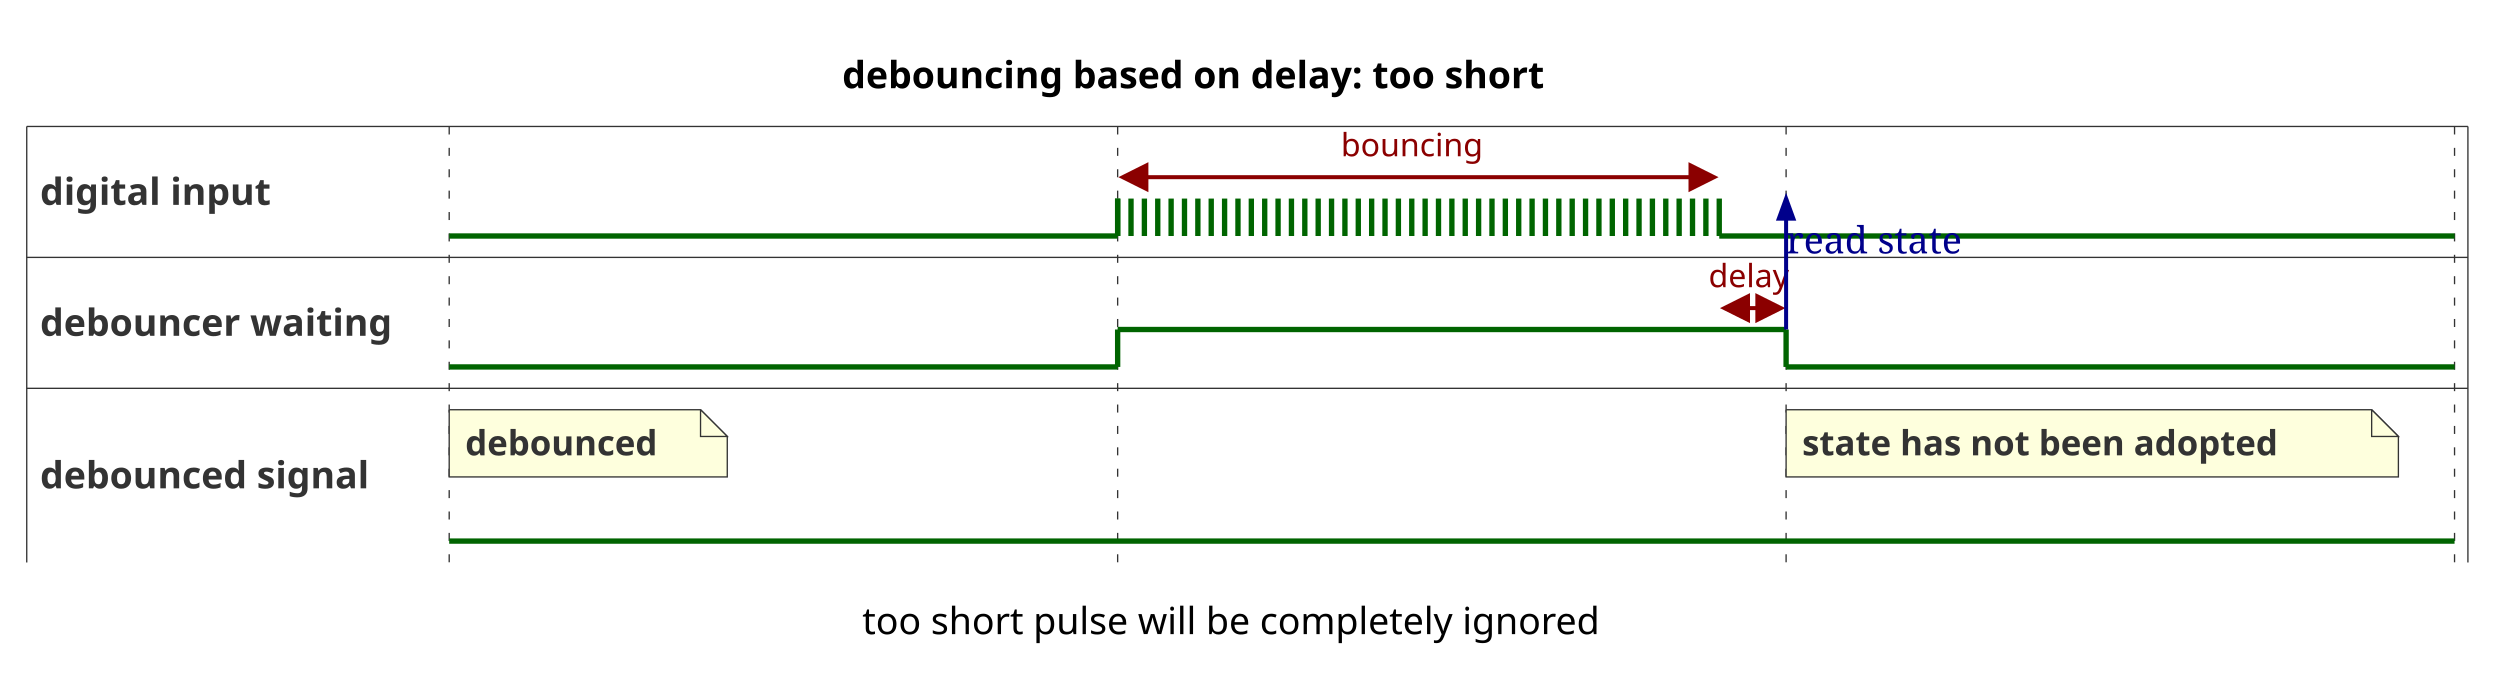
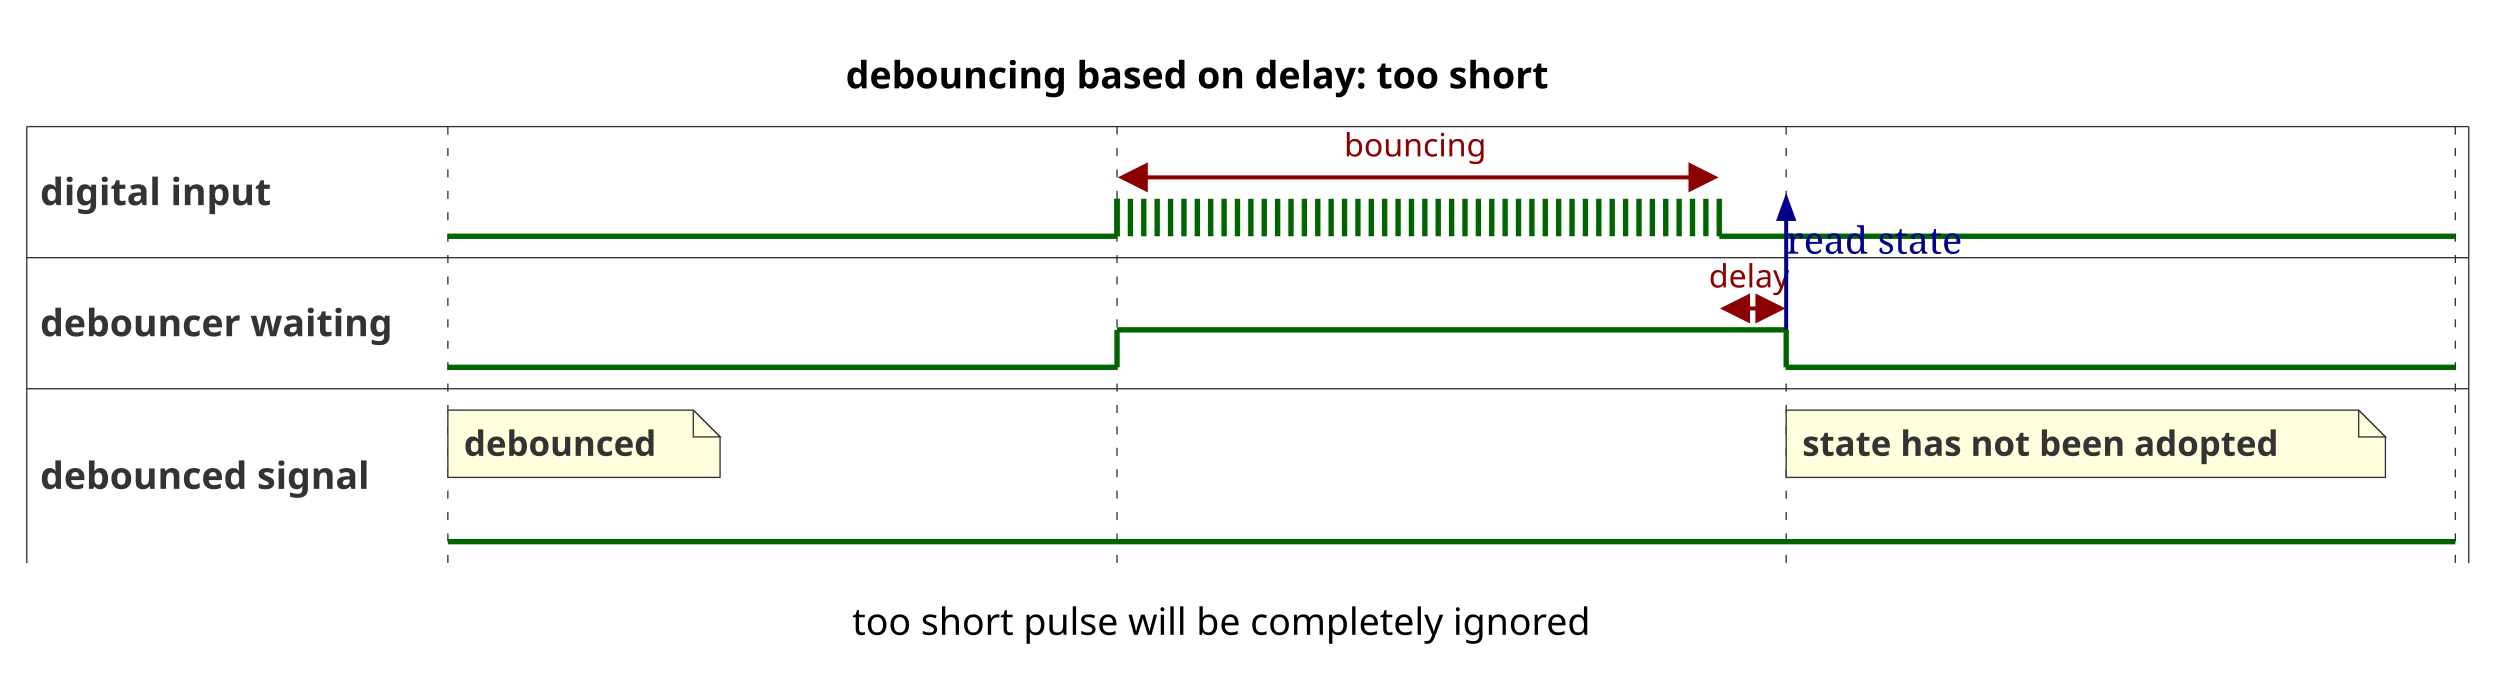
- <svg xmlns="http://www.w3.org/2000/svg" contentStyleType="text/css" height="254px" preserveAspectRatio="none" style="width:935px;height:254px;background:#FFFFFF;" version="1.1" viewBox="0 0 935 254" width="935px" zoomAndPan="magnify">
+ <svg xmlns="http://www.w3.org/2000/svg" contentStyleType="text/css" height="254px" preserveAspectRatio="none" style="width:934px;height:254px;background:#FFFFFF;" version="1.1" viewBox="0 0 934 254" width="934px" zoomAndPan="magnify">
  <defs />
  <g>
-     <text fill="#000000" font-family="sans-serif" font-size="14" font-weight="bold" lengthAdjust="spacing" textLength="302" x="315" y="32.995">debouncing based on delay: too short</text>
+     <text fill="#000000" font-family="sans-serif" font-size="14" font-weight="bold" lengthAdjust="spacing" textLength="299.38" x="315.971" y="32.995">debouncing based on delay: too short</text>
    <line style="stroke:#333333;stroke-width:0.5;" x1="10" x2="10" y1="47.297" y2="210.367" />
-     <line style="stroke:#333333;stroke-width:0.5;" x1="923" x2="923" y1="47.297" y2="210.367" />
-     <line style="stroke:#333333;stroke-width:0.5;stroke-dasharray:3.0,5.0;" x1="168" x2="168" y1="47.297" y2="210.367" />
-     <line style="stroke:#333333;stroke-width:0.5;stroke-dasharray:3.0,5.0;" x1="418" x2="418" y1="47.297" y2="210.367" />
-     <line style="stroke:#333333;stroke-width:0.5;stroke-dasharray:3.0,5.0;" x1="668" x2="668" y1="47.297" y2="210.367" />
-     <line style="stroke:#333333;stroke-width:0.5;stroke-dasharray:3.0,5.0;" x1="918" x2="918" y1="47.297" y2="210.367" />
-     <line style="stroke:#333333;stroke-width:0.5;" x1="10" x2="923" y1="47.297" y2="47.297" />
-     <text fill="#333333" font-family="sans-serif" font-size="14" font-weight="bold" lengthAdjust="spacing" textLength="92" x="15" y="76.628">digital input</text>
-     <line style="stroke:#006400;stroke-width:2.0;" x1="168" x2="168" y1="88.266" y2="88.266" />
-     <line style="stroke:#006400;stroke-width:2.0;" x1="168" x2="418" y1="88.266" y2="88.266" />
-     <line style="stroke:#006400;stroke-width:2.0;" x1="418" x2="418" y1="74.266" y2="88.266" />
-     <line style="stroke:#006400;stroke-width:2.0;" x1="418" x2="418" y1="74.266" y2="88.266" />
-     <line style="stroke:#006400;stroke-width:2.0;" x1="423" x2="423" y1="74.266" y2="88.266" />
-     <line style="stroke:#006400;stroke-width:2.0;" x1="428" x2="428" y1="74.266" y2="88.266" />
-     <line style="stroke:#006400;stroke-width:2.0;" x1="433" x2="433" y1="74.266" y2="88.266" />
-     <line style="stroke:#006400;stroke-width:2.0;" x1="438" x2="438" y1="74.266" y2="88.266" />
-     <line style="stroke:#006400;stroke-width:2.0;" x1="443" x2="443" y1="74.266" y2="88.266" />
-     <line style="stroke:#006400;stroke-width:2.0;" x1="448" x2="448" y1="74.266" y2="88.266" />
-     <line style="stroke:#006400;stroke-width:2.0;" x1="453" x2="453" y1="74.266" y2="88.266" />
-     <line style="stroke:#006400;stroke-width:2.0;" x1="458" x2="458" y1="74.266" y2="88.266" />
-     <line style="stroke:#006400;stroke-width:2.0;" x1="463" x2="463" y1="74.266" y2="88.266" />
-     <line style="stroke:#006400;stroke-width:2.0;" x1="468" x2="468" y1="74.266" y2="88.266" />
-     <line style="stroke:#006400;stroke-width:2.0;" x1="473" x2="473" y1="74.266" y2="88.266" />
-     <line style="stroke:#006400;stroke-width:2.0;" x1="478" x2="478" y1="74.266" y2="88.266" />
-     <line style="stroke:#006400;stroke-width:2.0;" x1="483" x2="483" y1="74.266" y2="88.266" />
-     <line style="stroke:#006400;stroke-width:2.0;" x1="488" x2="488" y1="74.266" y2="88.266" />
-     <line style="stroke:#006400;stroke-width:2.0;" x1="493" x2="493" y1="74.266" y2="88.266" />
-     <line style="stroke:#006400;stroke-width:2.0;" x1="498" x2="498" y1="74.266" y2="88.266" />
-     <line style="stroke:#006400;stroke-width:2.0;" x1="503" x2="503" y1="74.266" y2="88.266" />
-     <line style="stroke:#006400;stroke-width:2.0;" x1="508" x2="508" y1="74.266" y2="88.266" />
-     <line style="stroke:#006400;stroke-width:2.0;" x1="513" x2="513" y1="74.266" y2="88.266" />
-     <line style="stroke:#006400;stroke-width:2.0;" x1="518" x2="518" y1="74.266" y2="88.266" />
-     <line style="stroke:#006400;stroke-width:2.0;" x1="523" x2="523" y1="74.266" y2="88.266" />
-     <line style="stroke:#006400;stroke-width:2.0;" x1="528" x2="528" y1="74.266" y2="88.266" />
-     <line style="stroke:#006400;stroke-width:2.0;" x1="533" x2="533" y1="74.266" y2="88.266" />
-     <line style="stroke:#006400;stroke-width:2.0;" x1="538" x2="538" y1="74.266" y2="88.266" />
-     <line style="stroke:#006400;stroke-width:2.0;" x1="543" x2="543" y1="74.266" y2="88.266" />
-     <line style="stroke:#006400;stroke-width:2.0;" x1="548" x2="548" y1="74.266" y2="88.266" />
-     <line style="stroke:#006400;stroke-width:2.0;" x1="553" x2="553" y1="74.266" y2="88.266" />
-     <line style="stroke:#006400;stroke-width:2.0;" x1="558" x2="558" y1="74.266" y2="88.266" />
-     <line style="stroke:#006400;stroke-width:2.0;" x1="563" x2="563" y1="74.266" y2="88.266" />
-     <line style="stroke:#006400;stroke-width:2.0;" x1="568" x2="568" y1="74.266" y2="88.266" />
-     <line style="stroke:#006400;stroke-width:2.0;" x1="573" x2="573" y1="74.266" y2="88.266" />
-     <line style="stroke:#006400;stroke-width:2.0;" x1="578" x2="578" y1="74.266" y2="88.266" />
-     <line style="stroke:#006400;stroke-width:2.0;" x1="583" x2="583" y1="74.266" y2="88.266" />
-     <line style="stroke:#006400;stroke-width:2.0;" x1="588" x2="588" y1="74.266" y2="88.266" />
-     <line style="stroke:#006400;stroke-width:2.0;" x1="593" x2="593" y1="74.266" y2="88.266" />
-     <line style="stroke:#006400;stroke-width:2.0;" x1="598" x2="598" y1="74.266" y2="88.266" />
-     <line style="stroke:#006400;stroke-width:2.0;" x1="603" x2="603" y1="74.266" y2="88.266" />
-     <line style="stroke:#006400;stroke-width:2.0;" x1="608" x2="608" y1="74.266" y2="88.266" />
-     <line style="stroke:#006400;stroke-width:2.0;" x1="613" x2="613" y1="74.266" y2="88.266" />
-     <line style="stroke:#006400;stroke-width:2.0;" x1="618" x2="618" y1="74.266" y2="88.266" />
-     <line style="stroke:#006400;stroke-width:2.0;" x1="623" x2="623" y1="74.266" y2="88.266" />
-     <line style="stroke:#006400;stroke-width:2.0;" x1="628" x2="628" y1="74.266" y2="88.266" />
-     <line style="stroke:#006400;stroke-width:2.0;" x1="633" x2="633" y1="74.266" y2="88.266" />
-     <line style="stroke:#006400;stroke-width:2.0;" x1="638" x2="638" y1="74.266" y2="88.266" />
-     <line style="stroke:#006400;stroke-width:2.0;" x1="643" x2="643" y1="74.266" y2="88.266" />
-     <line style="stroke:#006400;stroke-width:2.0;" x1="643" x2="918" y1="88.266" y2="88.266" />
-     <line style="stroke:#8B0000;stroke-width:1.5;" x1="420.5" x2="640.5" y1="66.266" y2="66.266" />
-     <polygon fill="#8B0000" points="428.5,70.266,428.5,62.266,420.5,66.266" style="stroke:#8B0000;stroke-width:2.0;" />
-     <polygon fill="#8B0000" points="632.5,70.266,632.5,62.266,640.5,66.266" style="stroke:#8B0000;stroke-width:2.0;" />
-     <text fill="#8B0000" font-family="sans-serif" font-size="12" lengthAdjust="spacing" textLength="58" x="501.5" y="58.435">bouncing</text>
-     <line style="stroke:#333333;stroke-width:0.5;" x1="10" x2="923" y1="96.266" y2="96.266" />
-     <text fill="#333333" font-family="sans-serif" font-size="14" font-weight="bold" lengthAdjust="spacing" textLength="148" x="15" y="125.597">debouncer waiting</text>
-     <line style="stroke:#006400;stroke-width:2.0;" x1="168" x2="418" y1="137.234" y2="137.234" />
-     <line style="stroke:#006400;stroke-width:2.0;" x1="418" x2="418" y1="123.234" y2="137.234" />
-     <line style="stroke:#006400;stroke-width:2.0;" x1="418" x2="668" y1="123.234" y2="123.234" />
-     <line style="stroke:#006400;stroke-width:2.0;" x1="668" x2="668" y1="123.234" y2="137.234" />
-     <line style="stroke:#006400;stroke-width:2.0;" x1="668" x2="918" y1="137.234" y2="137.234" />
-     <line style="stroke:#8B0000;stroke-width:1.5;" x1="645.5" x2="665.5" y1="115.234" y2="115.234" />
-     <polygon fill="#8B0000" points="653.5,119.234,653.5,111.234,645.5,115.234" style="stroke:#8B0000;stroke-width:2.0;" />
-     <polygon fill="#8B0000" points="657.5,119.234,657.5,111.234,665.5,115.234" style="stroke:#8B0000;stroke-width:2.0;" />
-     <text fill="#8B0000" font-family="sans-serif" font-size="12" lengthAdjust="spacing" textLength="33" x="639" y="107.404">delay</text>
-     <line style="stroke:#333333;stroke-width:0.5;" x1="10" x2="923" y1="145.234" y2="145.234" />
-     <text fill="#333333" font-family="sans-serif" font-size="14" font-weight="bold" lengthAdjust="spacing" textLength="140" x="15" y="182.648">debounced signal</text>
-     <line style="stroke:#006400;stroke-width:2.0;" x1="168" x2="168" y1="202.367" y2="202.367" />
-     <line style="stroke:#006400;stroke-width:2.0;" x1="168" x2="918" y1="202.367" y2="202.367" />
-     <path d="M168,153.234 L168,178.367 L272,178.367 L272,163.234 L262,153.234 L168,153.234 " fill="#FEFFDD" style="stroke:#333333;stroke-width:0.5;" />
-     <path d="M262,153.234 L262,163.234 L272,163.234 L262,153.234 " fill="#FEFFDD" style="stroke:#333333;stroke-width:0.5;" />
-     <text fill="#333333" font-family="sans-serif" font-size="13" font-weight="bold" lengthAdjust="spacing" textLength="83" x="174" y="170.301">debounced</text>
-     <path d="M668,153.234 L668,178.367 L897,178.367 L897,163.234 L887,153.234 L668,153.234 " fill="#FEFFDD" style="stroke:#333333;stroke-width:0.5;" />
-     <path d="M887,153.234 L887,163.234 L897,163.234 L887,153.234 " fill="#FEFFDD" style="stroke:#333333;stroke-width:0.5;" />
-     <text fill="#333333" font-family="sans-serif" font-size="13" font-weight="bold" lengthAdjust="spacing" textLength="208" x="674" y="170.301">state has not been adopted</text>
-     <line style="stroke:#00008B;stroke-width:1.5;" x1="668" x2="668" y1="123.234" y2="74.266" />
-     <polygon fill="#00008B" points="670.736,81.783,665.264,81.783,668,74.266" style="stroke:#00008B;stroke-width:1.5;" />
-     <text fill="#00008B" font-family="Serif" font-size="14" lengthAdjust="spacing" textLength="71" x="668" y="94.778">read state</text>
-     <text fill="#000000" font-family="sans-serif" font-size="14" lengthAdjust="spacing" textLength="287" x="322.5" y="237.167">too short pulse will be completely ignored</text>
+     <line style="stroke:#333333;stroke-width:0.5;" x1="922.321" x2="922.321" y1="47.297" y2="210.367" />
+     <line style="stroke:#333333;stroke-width:0.5;stroke-dasharray:3.0,5.0;" x1="167.321" x2="167.321" y1="47.297" y2="210.367" />
+     <line style="stroke:#333333;stroke-width:0.5;stroke-dasharray:3.0,5.0;" x1="417.321" x2="417.321" y1="47.297" y2="210.367" />
+     <line style="stroke:#333333;stroke-width:0.5;stroke-dasharray:3.0,5.0;" x1="667.321" x2="667.321" y1="47.297" y2="210.367" />
+     <line style="stroke:#333333;stroke-width:0.5;stroke-dasharray:3.0,5.0;" x1="917.321" x2="917.321" y1="47.297" y2="210.367" />
+     <line style="stroke:#333333;stroke-width:0.5;" x1="10" x2="922.321" y1="47.297" y2="47.297" />
+     <text fill="#333333" font-family="sans-serif" font-size="14" font-weight="bold" lengthAdjust="spacing" textLength="96.899" x="15" y="76.628">digital input</text>
+     <line style="stroke:#006400;stroke-width:2.0;" x1="167.321" x2="167.321" y1="88.266" y2="88.266" />
+     <line style="stroke:#006400;stroke-width:2.0;" x1="167.321" x2="417.321" y1="88.266" y2="88.266" />
+     <line style="stroke:#006400;stroke-width:2.0;" x1="417.321" x2="417.321" y1="74.266" y2="88.266" />
+     <line style="stroke:#006400;stroke-width:2.0;" x1="417.321" x2="417.321" y1="74.266" y2="88.266" />
+     <line style="stroke:#006400;stroke-width:2.0;" x1="422.321" x2="422.321" y1="74.266" y2="88.266" />
+     <line style="stroke:#006400;stroke-width:2.0;" x1="427.321" x2="427.321" y1="74.266" y2="88.266" />
+     <line style="stroke:#006400;stroke-width:2.0;" x1="432.321" x2="432.321" y1="74.266" y2="88.266" />
+     <line style="stroke:#006400;stroke-width:2.0;" x1="437.321" x2="437.321" y1="74.266" y2="88.266" />
+     <line style="stroke:#006400;stroke-width:2.0;" x1="442.321" x2="442.321" y1="74.266" y2="88.266" />
+     <line style="stroke:#006400;stroke-width:2.0;" x1="447.321" x2="447.321" y1="74.266" y2="88.266" />
+     <line style="stroke:#006400;stroke-width:2.0;" x1="452.321" x2="452.321" y1="74.266" y2="88.266" />
+     <line style="stroke:#006400;stroke-width:2.0;" x1="457.321" x2="457.321" y1="74.266" y2="88.266" />
+     <line style="stroke:#006400;stroke-width:2.0;" x1="462.321" x2="462.321" y1="74.266" y2="88.266" />
+     <line style="stroke:#006400;stroke-width:2.0;" x1="467.321" x2="467.321" y1="74.266" y2="88.266" />
+     <line style="stroke:#006400;stroke-width:2.0;" x1="472.321" x2="472.321" y1="74.266" y2="88.266" />
+     <line style="stroke:#006400;stroke-width:2.0;" x1="477.321" x2="477.321" y1="74.266" y2="88.266" />
+     <line style="stroke:#006400;stroke-width:2.0;" x1="482.321" x2="482.321" y1="74.266" y2="88.266" />
+     <line style="stroke:#006400;stroke-width:2.0;" x1="487.321" x2="487.321" y1="74.266" y2="88.266" />
+     <line style="stroke:#006400;stroke-width:2.0;" x1="492.321" x2="492.321" y1="74.266" y2="88.266" />
+     <line style="stroke:#006400;stroke-width:2.0;" x1="497.321" x2="497.321" y1="74.266" y2="88.266" />
+     <line style="stroke:#006400;stroke-width:2.0;" x1="502.321" x2="502.321" y1="74.266" y2="88.266" />
+     <line style="stroke:#006400;stroke-width:2.0;" x1="507.321" x2="507.321" y1="74.266" y2="88.266" />
+     <line style="stroke:#006400;stroke-width:2.0;" x1="512.321" x2="512.321" y1="74.266" y2="88.266" />
+     <line style="stroke:#006400;stroke-width:2.0;" x1="517.321" x2="517.321" y1="74.266" y2="88.266" />
+     <line style="stroke:#006400;stroke-width:2.0;" x1="522.321" x2="522.321" y1="74.266" y2="88.266" />
+     <line style="stroke:#006400;stroke-width:2.0;" x1="527.321" x2="527.321" y1="74.266" y2="88.266" />
+     <line style="stroke:#006400;stroke-width:2.0;" x1="532.321" x2="532.321" y1="74.266" y2="88.266" />
+     <line style="stroke:#006400;stroke-width:2.0;" x1="537.321" x2="537.321" y1="74.266" y2="88.266" />
+     <line style="stroke:#006400;stroke-width:2.0;" x1="542.321" x2="542.321" y1="74.266" y2="88.266" />
+     <line style="stroke:#006400;stroke-width:2.0;" x1="547.321" x2="547.321" y1="74.266" y2="88.266" />
+     <line style="stroke:#006400;stroke-width:2.0;" x1="552.321" x2="552.321" y1="74.266" y2="88.266" />
+     <line style="stroke:#006400;stroke-width:2.0;" x1="557.321" x2="557.321" y1="74.266" y2="88.266" />
+     <line style="stroke:#006400;stroke-width:2.0;" x1="562.321" x2="562.321" y1="74.266" y2="88.266" />
+     <line style="stroke:#006400;stroke-width:2.0;" x1="567.321" x2="567.321" y1="74.266" y2="88.266" />
+     <line style="stroke:#006400;stroke-width:2.0;" x1="572.321" x2="572.321" y1="74.266" y2="88.266" />
+     <line style="stroke:#006400;stroke-width:2.0;" x1="577.321" x2="577.321" y1="74.266" y2="88.266" />
+     <line style="stroke:#006400;stroke-width:2.0;" x1="582.321" x2="582.321" y1="74.266" y2="88.266" />
+     <line style="stroke:#006400;stroke-width:2.0;" x1="587.321" x2="587.321" y1="74.266" y2="88.266" />
+     <line style="stroke:#006400;stroke-width:2.0;" x1="592.321" x2="592.321" y1="74.266" y2="88.266" />
+     <line style="stroke:#006400;stroke-width:2.0;" x1="597.321" x2="597.321" y1="74.266" y2="88.266" />
+     <line style="stroke:#006400;stroke-width:2.0;" x1="602.321" x2="602.321" y1="74.266" y2="88.266" />
+     <line style="stroke:#006400;stroke-width:2.0;" x1="607.321" x2="607.321" y1="74.266" y2="88.266" />
+     <line style="stroke:#006400;stroke-width:2.0;" x1="612.321" x2="612.321" y1="74.266" y2="88.266" />
+     <line style="stroke:#006400;stroke-width:2.0;" x1="617.321" x2="617.321" y1="74.266" y2="88.266" />
+     <line style="stroke:#006400;stroke-width:2.0;" x1="622.321" x2="622.321" y1="74.266" y2="88.266" />
+     <line style="stroke:#006400;stroke-width:2.0;" x1="627.321" x2="627.321" y1="74.266" y2="88.266" />
+     <line style="stroke:#006400;stroke-width:2.0;" x1="632.321" x2="632.321" y1="74.266" y2="88.266" />
+     <line style="stroke:#006400;stroke-width:2.0;" x1="637.321" x2="637.321" y1="74.266" y2="88.266" />
+     <line style="stroke:#006400;stroke-width:2.0;" x1="642.321" x2="642.321" y1="74.266" y2="88.266" />
+     <line style="stroke:#006400;stroke-width:2.0;" x1="642.321" x2="917.321" y1="88.266" y2="88.266" />
+     <line style="stroke:#8B0000;stroke-width:1.5;" x1="419.821" x2="639.821" y1="66.266" y2="66.266" />
+     <polygon fill="#8B0000" points="427.821,70.266,427.821,62.266,419.821,66.266" style="stroke:#8B0000;stroke-width:2.0;" />
+     <polygon fill="#8B0000" points="631.821,70.266,631.821,62.266,639.821,66.266" style="stroke:#8B0000;stroke-width:2.0;" />
+     <text fill="#8B0000" font-family="sans-serif" font-size="12" lengthAdjust="spacing" textLength="55.324" x="502.159" y="58.435">bouncing</text>
+     <line style="stroke:#333333;stroke-width:0.5;" x1="10" x2="922.321" y1="96.266" y2="96.266" />
+     <text fill="#333333" font-family="sans-serif" font-size="14" font-weight="bold" lengthAdjust="spacing" textLength="147.321" x="15" y="125.597">debouncer waiting</text>
+     <line style="stroke:#006400;stroke-width:2.0;" x1="167.321" x2="417.321" y1="137.234" y2="137.234" />
+     <line style="stroke:#006400;stroke-width:2.0;" x1="417.321" x2="417.321" y1="123.234" y2="137.234" />
+     <line style="stroke:#006400;stroke-width:2.0;" x1="417.321" x2="667.321" y1="123.234" y2="123.234" />
+     <line style="stroke:#006400;stroke-width:2.0;" x1="667.321" x2="667.321" y1="123.234" y2="137.234" />
+     <line style="stroke:#006400;stroke-width:2.0;" x1="667.321" x2="917.321" y1="137.234" y2="137.234" />
+     <line style="stroke:#8B0000;stroke-width:1.5;" x1="644.821" x2="664.821" y1="115.234" y2="115.234" />
+     <polygon fill="#8B0000" points="652.821,119.234,652.821,111.234,644.821,115.234" style="stroke:#8B0000;stroke-width:2.0;" />
+     <polygon fill="#8B0000" points="656.821,119.234,656.821,111.234,664.821,115.234" style="stroke:#8B0000;stroke-width:2.0;" />
+     <text fill="#8B0000" font-family="sans-serif" font-size="12" lengthAdjust="spacing" textLength="32.789" x="638.427" y="107.404">delay</text>
+     <line style="stroke:#333333;stroke-width:0.5;" x1="10" x2="922.321" y1="145.234" y2="145.234" />
+     <text fill="#333333" font-family="sans-serif" font-size="14" font-weight="bold" lengthAdjust="spacing" textLength="139.145" x="15" y="182.648">debounced signal</text>
+     <line style="stroke:#006400;stroke-width:2.0;" x1="167.321" x2="167.321" y1="202.367" y2="202.367" />
+     <line style="stroke:#006400;stroke-width:2.0;" x1="167.321" x2="917.321" y1="202.367" y2="202.367" />
+     <path d="M167.321,153.234 L167.321,178.367 L269.019,178.367 L269.019,163.234 L259.019,153.234 L167.321,153.234 " fill="#FEFFDD" style="stroke:#333333;stroke-width:0.5;" />
+     <path d="M259.019,153.234 L259.019,163.234 L269.019,163.234 L259.019,153.234 " fill="#FEFFDD" style="stroke:#333333;stroke-width:0.5;" />
+     <text fill="#333333" font-family="sans-serif" font-size="13" font-weight="bold" lengthAdjust="spacing" textLength="80.698" x="173.321" y="170.301">debounced</text>
+     <path d="M667.321,153.234 L667.321,178.367 L891.192,178.367 L891.192,163.234 L881.192,153.234 L667.321,153.234 " fill="#FEFFDD" style="stroke:#333333;stroke-width:0.5;" />
+     <path d="M881.192,153.234 L881.192,163.234 L891.192,163.234 L881.192,153.234 " fill="#FEFFDD" style="stroke:#333333;stroke-width:0.5;" />
+     <text fill="#333333" font-family="sans-serif" font-size="13" font-weight="bold" lengthAdjust="spacing" textLength="202.871" x="673.321" y="170.301">state has not been adopted</text>
+     <line style="stroke:#00008B;stroke-width:1.5;" x1="667.321" x2="667.321" y1="123.234" y2="74.266" />
+     <polygon fill="#00008B" points="670.058,81.783,664.585,81.783,667.321,74.266" style="stroke:#00008B;stroke-width:1.5;" />
+     <text fill="#00008B" font-family="Serif" font-size="14" lengthAdjust="spacing" textLength="71.805" x="667.321" y="94.778">read state</text>
+     <text fill="#000000" font-family="sans-serif" font-size="14" lengthAdjust="spacing" textLength="294.513" x="318.404" y="237.167">too short pulse will be completely ignored</text>
  </g>
</svg>
